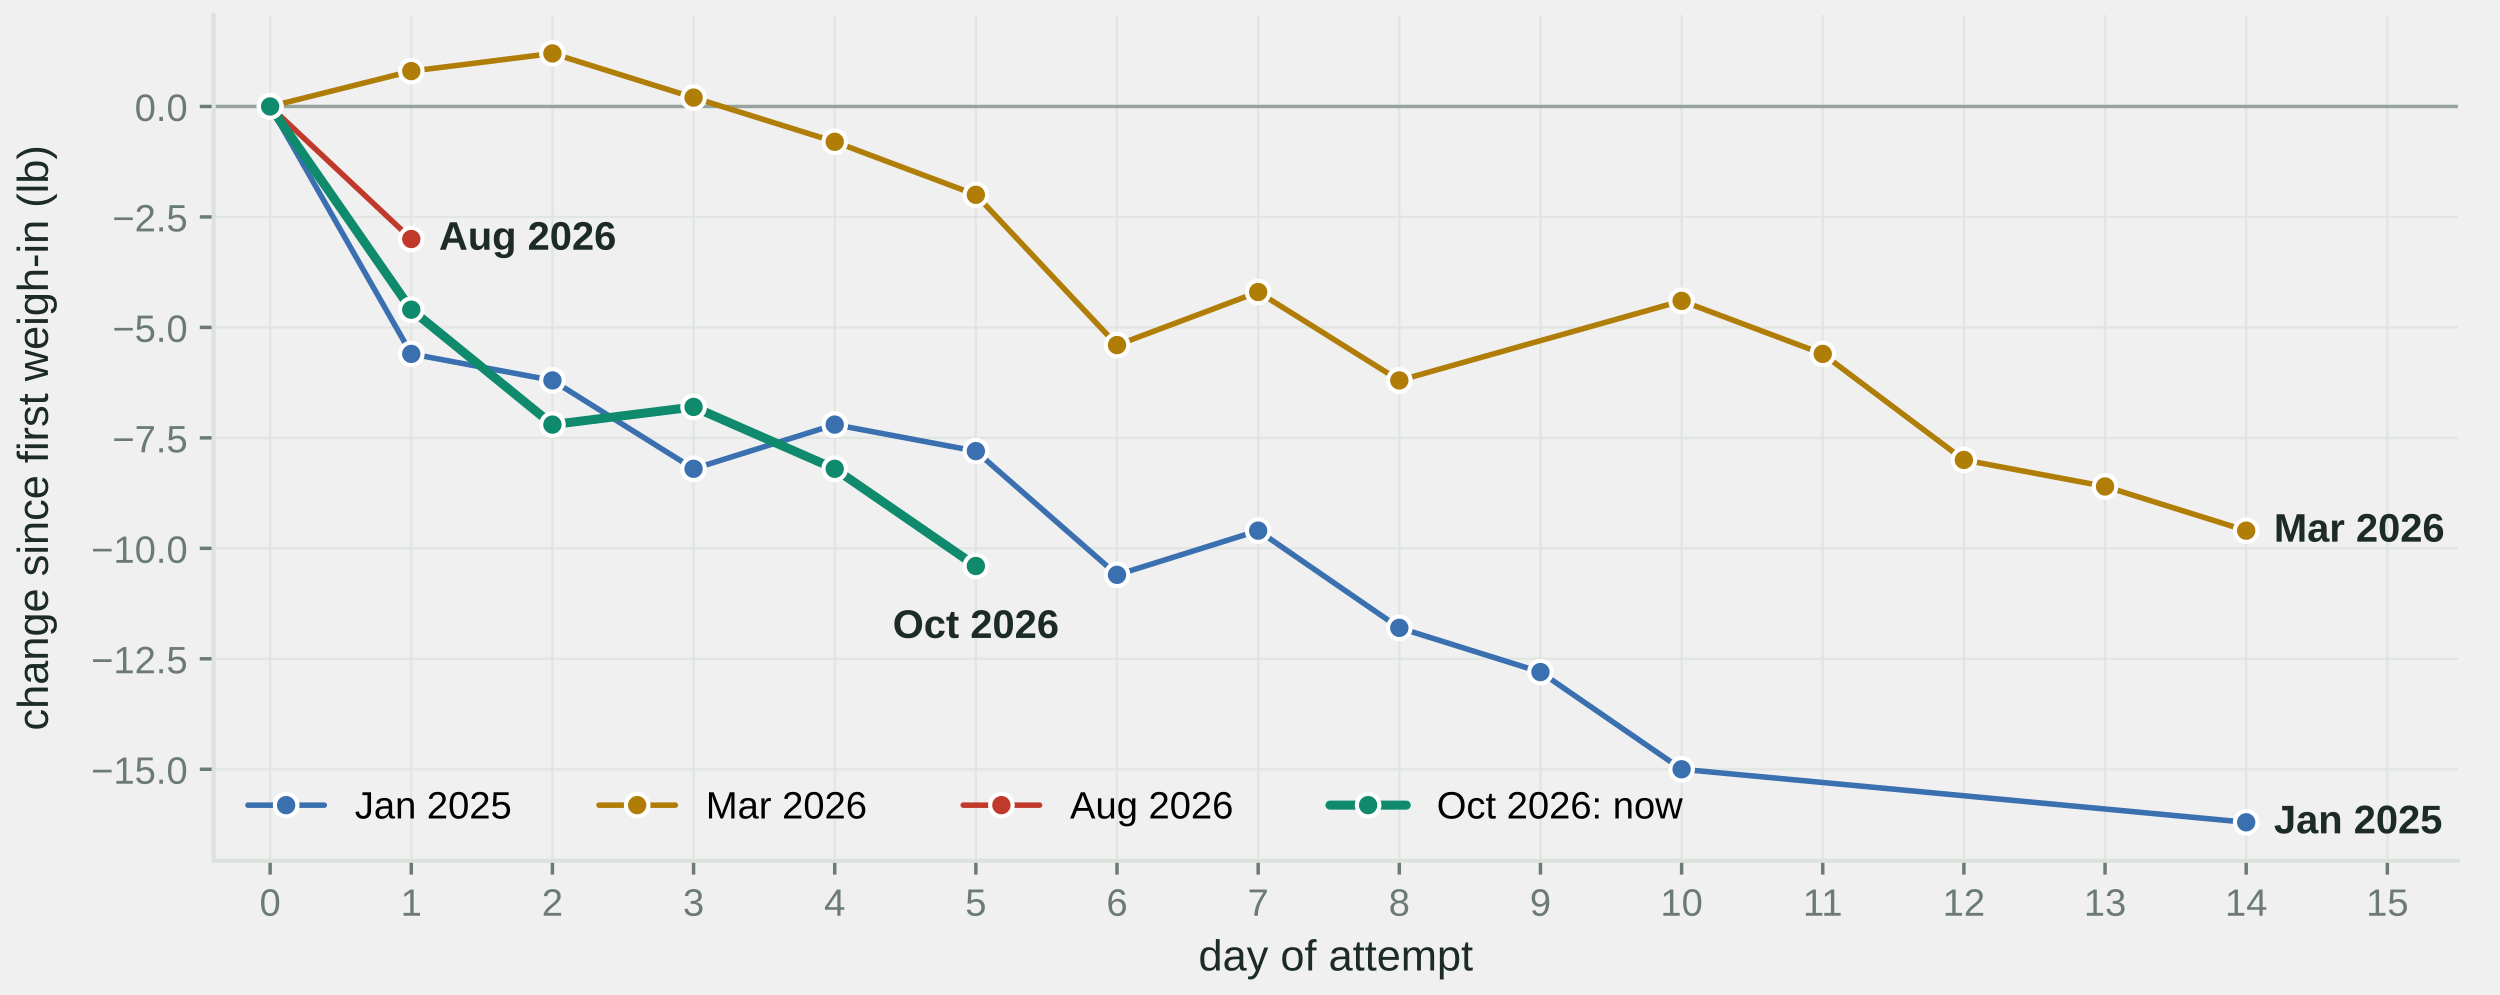
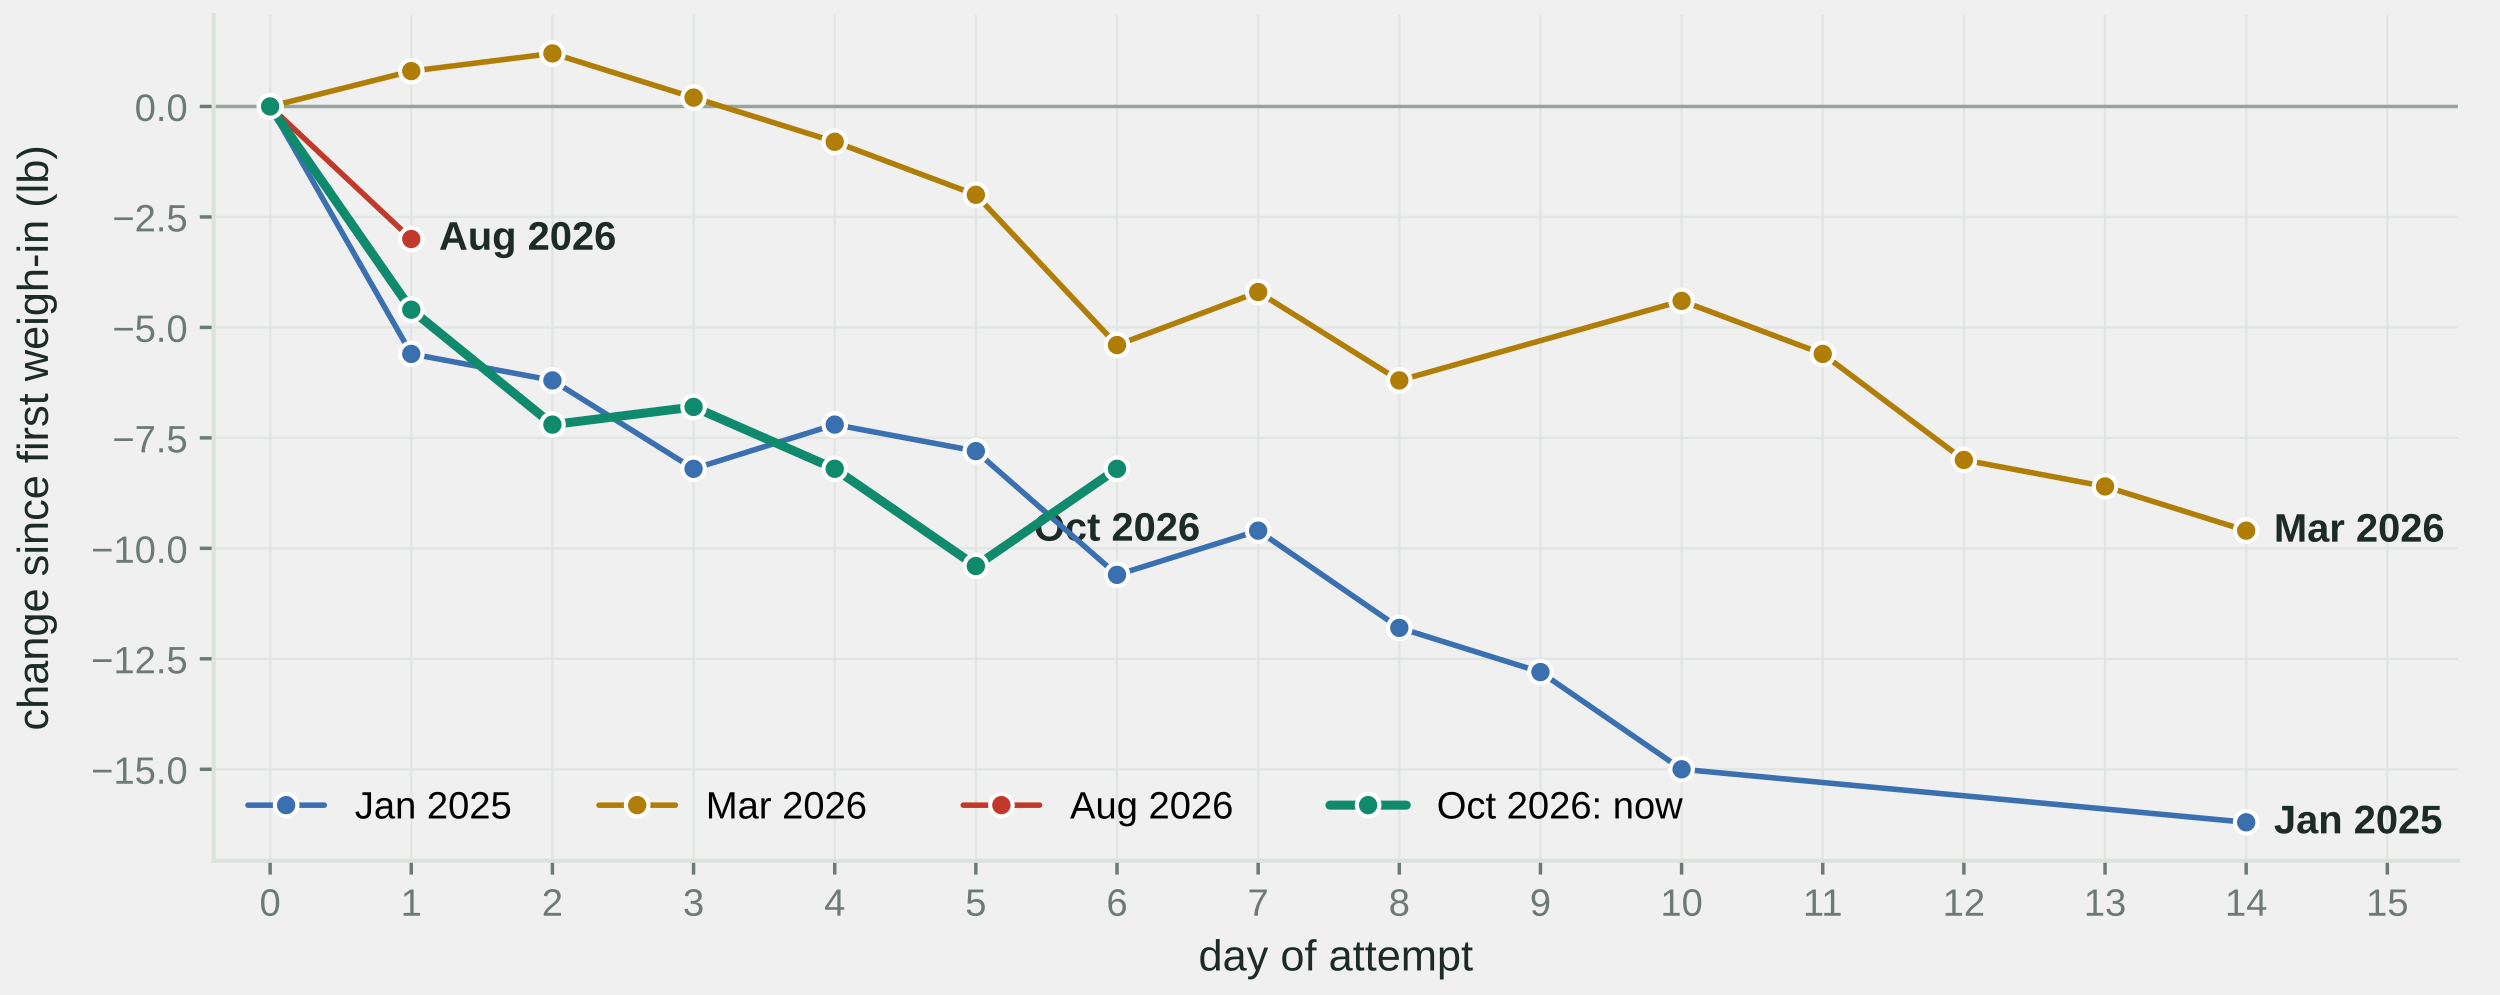
<svg xmlns="http://www.w3.org/2000/svg" xmlns:xlink="http://www.w3.org/1999/xlink" width="721.049pt" height="286.82pt" viewBox="0 0 721.049 286.82" version="1.1">
  <defs>
    <style type="text/css">*{stroke-linejoin: round; stroke-linecap: butt}</style>
  </defs>
  <g id="figure_1">
    <g id="patch_1">
      <path d="M 0 286.82  L 721.049 286.82  L 721.049 0  L 0 0  L 0 286.82  z " style="fill: none" />
    </g>
    <g id="axes_1">
      <g id="patch_2">
        <path d="M 61.627 248.256  L 708.908 248.256  L 708.908 4.32  L 61.627 4.32  L 61.627 248.256  z " style="fill: none" />
      </g>
      <g id="matplotlib.axis_1">
        <g id="xtick_1">
          <g id="line2d_1">
-             <path d="M 77.911 248.256  L 77.911 4.32  " clip-path="url(#p936214cce9)" style="fill: none; stroke: #dce3dd; stroke-opacity: 0.75; stroke-width: 0.7; stroke-linecap: round" />
+             <path d="M 77.911 248.256  L 77.911 4.32  " clip-path="url(#pe3d814dca5)" style="fill: none; stroke: #dce3dd; stroke-opacity: 0.75; stroke-width: 0.7; stroke-linecap: round" />
          </g>
          <g id="line2d_2">
            <defs>
-               <path id="mcc32edf0e0" d="M 0 0  L 0 4  " style="stroke: #6b7a74" />
+               <path id="m0b800eae10" d="M 0 0  L 0 4  " style="stroke: #6b7a74" />
            </defs>
            <g>
-               <use xlink:href="#mcc32edf0e0" x="77.911" y="248.256" style="fill: #6b7a74; stroke: #6b7a74" />
+               <use xlink:href="#m0b800eae10" x="77.911" y="248.256" style="fill: #6b7a74; stroke: #6b7a74" />
            </g>
          </g>
          <g id="text_1">
            <text style="font-size: 11px; font-family: 'Source Sans Pro', 'Source Sans 3', 'Helvetica Neue', 'Arial', 'DejaVu Sans', sans-serif; text-anchor: middle; fill: #6b7a74" x="77.911" y="264.114" transform="rotate(-0 77.91127 264.1143)">0</text>
          </g>
        </g>
        <g id="xtick_2">
          <g id="line2d_3">
-             <path d="M 118.621 248.256  L 118.621 4.32  " clip-path="url(#p936214cce9)" style="fill: none; stroke: #dce3dd; stroke-opacity: 0.75; stroke-width: 0.7; stroke-linecap: round" />
+             <path d="M 118.621 248.256  L 118.621 4.32  " clip-path="url(#pe3d814dca5)" style="fill: none; stroke: #dce3dd; stroke-opacity: 0.75; stroke-width: 0.7; stroke-linecap: round" />
          </g>
          <g id="line2d_4">
            <g>
-               <use xlink:href="#mcc32edf0e0" x="118.621" y="248.256" style="fill: #6b7a74; stroke: #6b7a74" />
+               <use xlink:href="#m0b800eae10" x="118.621" y="248.256" style="fill: #6b7a74; stroke: #6b7a74" />
            </g>
          </g>
          <g id="text_2">
            <text style="font-size: 11px; font-family: 'Source Sans Pro', 'Source Sans 3', 'Helvetica Neue', 'Arial', 'DejaVu Sans', sans-serif; text-anchor: middle; fill: #6b7a74" x="118.621" y="264.114" transform="rotate(-0 118.6207 264.1143)">1</text>
          </g>
        </g>
        <g id="xtick_3">
          <g id="line2d_5">
-             <path d="M 159.33 248.256  L 159.33 4.32  " clip-path="url(#p936214cce9)" style="fill: none; stroke: #dce3dd; stroke-opacity: 0.75; stroke-width: 0.7; stroke-linecap: round" />
+             <path d="M 159.33 248.256  L 159.33 4.32  " clip-path="url(#pe3d814dca5)" style="fill: none; stroke: #dce3dd; stroke-opacity: 0.75; stroke-width: 0.7; stroke-linecap: round" />
          </g>
          <g id="line2d_6">
            <g>
-               <use xlink:href="#mcc32edf0e0" x="159.33" y="248.256" style="fill: #6b7a74; stroke: #6b7a74" />
+               <use xlink:href="#m0b800eae10" x="159.33" y="248.256" style="fill: #6b7a74; stroke: #6b7a74" />
            </g>
          </g>
          <g id="text_3">
            <text style="font-size: 11px; font-family: 'Source Sans Pro', 'Source Sans 3', 'Helvetica Neue', 'Arial', 'DejaVu Sans', sans-serif; text-anchor: middle; fill: #6b7a74" x="159.33" y="264.114" transform="rotate(-0 159.3301 264.1143)">2</text>
          </g>
        </g>
        <g id="xtick_4">
          <g id="line2d_7">
-             <path d="M 200.04 248.256  L 200.04 4.32  " clip-path="url(#p936214cce9)" style="fill: none; stroke: #dce3dd; stroke-opacity: 0.75; stroke-width: 0.7; stroke-linecap: round" />
+             <path d="M 200.04 248.256  L 200.04 4.32  " clip-path="url(#pe3d814dca5)" style="fill: none; stroke: #dce3dd; stroke-opacity: 0.75; stroke-width: 0.7; stroke-linecap: round" />
          </g>
          <g id="line2d_8">
            <g>
-               <use xlink:href="#mcc32edf0e0" x="200.04" y="248.256" style="fill: #6b7a74; stroke: #6b7a74" />
+               <use xlink:href="#m0b800eae10" x="200.04" y="248.256" style="fill: #6b7a74; stroke: #6b7a74" />
            </g>
          </g>
          <g id="text_4">
            <text style="font-size: 11px; font-family: 'Source Sans Pro', 'Source Sans 3', 'Helvetica Neue', 'Arial', 'DejaVu Sans', sans-serif; text-anchor: middle; fill: #6b7a74" x="200.04" y="264.114" transform="rotate(-0 200.0396 264.1143)">3</text>
          </g>
        </g>
        <g id="xtick_5">
          <g id="line2d_9">
-             <path d="M 240.749 248.256  L 240.749 4.32  " clip-path="url(#p936214cce9)" style="fill: none; stroke: #dce3dd; stroke-opacity: 0.75; stroke-width: 0.7; stroke-linecap: round" />
+             <path d="M 240.749 248.256  L 240.749 4.32  " clip-path="url(#pe3d814dca5)" style="fill: none; stroke: #dce3dd; stroke-opacity: 0.75; stroke-width: 0.7; stroke-linecap: round" />
          </g>
          <g id="line2d_10">
            <g>
-               <use xlink:href="#mcc32edf0e0" x="240.749" y="248.256" style="fill: #6b7a74; stroke: #6b7a74" />
+               <use xlink:href="#m0b800eae10" x="240.749" y="248.256" style="fill: #6b7a74; stroke: #6b7a74" />
            </g>
          </g>
          <g id="text_5">
            <text style="font-size: 11px; font-family: 'Source Sans Pro', 'Source Sans 3', 'Helvetica Neue', 'Arial', 'DejaVu Sans', sans-serif; text-anchor: middle; fill: #6b7a74" x="240.749" y="264.114" transform="rotate(-0 240.749 264.1143)">4</text>
          </g>
        </g>
        <g id="xtick_6">
          <g id="line2d_11">
-             <path d="M 281.458 248.256  L 281.458 4.32  " clip-path="url(#p936214cce9)" style="fill: none; stroke: #dce3dd; stroke-opacity: 0.75; stroke-width: 0.7; stroke-linecap: round" />
+             <path d="M 281.458 248.256  L 281.458 4.32  " clip-path="url(#pe3d814dca5)" style="fill: none; stroke: #dce3dd; stroke-opacity: 0.75; stroke-width: 0.7; stroke-linecap: round" />
          </g>
          <g id="line2d_12">
            <g>
-               <use xlink:href="#mcc32edf0e0" x="281.458" y="248.256" style="fill: #6b7a74; stroke: #6b7a74" />
+               <use xlink:href="#m0b800eae10" x="281.458" y="248.256" style="fill: #6b7a74; stroke: #6b7a74" />
            </g>
          </g>
          <g id="text_6">
            <text style="font-size: 11px; font-family: 'Source Sans Pro', 'Source Sans 3', 'Helvetica Neue', 'Arial', 'DejaVu Sans', sans-serif; text-anchor: middle; fill: #6b7a74" x="281.458" y="264.114" transform="rotate(-0 281.4584 264.1143)">5</text>
          </g>
        </g>
        <g id="xtick_7">
          <g id="line2d_13">
-             <path d="M 322.168 248.256  L 322.168 4.32  " clip-path="url(#p936214cce9)" style="fill: none; stroke: #dce3dd; stroke-opacity: 0.75; stroke-width: 0.7; stroke-linecap: round" />
+             <path d="M 322.168 248.256  L 322.168 4.32  " clip-path="url(#pe3d814dca5)" style="fill: none; stroke: #dce3dd; stroke-opacity: 0.75; stroke-width: 0.7; stroke-linecap: round" />
          </g>
          <g id="line2d_14">
            <g>
-               <use xlink:href="#mcc32edf0e0" x="322.168" y="248.256" style="fill: #6b7a74; stroke: #6b7a74" />
+               <use xlink:href="#m0b800eae10" x="322.168" y="248.256" style="fill: #6b7a74; stroke: #6b7a74" />
            </g>
          </g>
          <g id="text_7">
            <text style="font-size: 11px; font-family: 'Source Sans Pro', 'Source Sans 3', 'Helvetica Neue', 'Arial', 'DejaVu Sans', sans-serif; text-anchor: middle; fill: #6b7a74" x="322.168" y="264.114" transform="rotate(-0 322.1679 264.1143)">6</text>
          </g>
        </g>
        <g id="xtick_8">
          <g id="line2d_15">
-             <path d="M 362.877 248.256  L 362.877 4.32  " clip-path="url(#p936214cce9)" style="fill: none; stroke: #dce3dd; stroke-opacity: 0.75; stroke-width: 0.7; stroke-linecap: round" />
+             <path d="M 362.877 248.256  L 362.877 4.32  " clip-path="url(#pe3d814dca5)" style="fill: none; stroke: #dce3dd; stroke-opacity: 0.75; stroke-width: 0.7; stroke-linecap: round" />
          </g>
          <g id="line2d_16">
            <g>
-               <use xlink:href="#mcc32edf0e0" x="362.877" y="248.256" style="fill: #6b7a74; stroke: #6b7a74" />
+               <use xlink:href="#m0b800eae10" x="362.877" y="248.256" style="fill: #6b7a74; stroke: #6b7a74" />
            </g>
          </g>
          <g id="text_8">
            <text style="font-size: 11px; font-family: 'Source Sans Pro', 'Source Sans 3', 'Helvetica Neue', 'Arial', 'DejaVu Sans', sans-serif; text-anchor: middle; fill: #6b7a74" x="362.877" y="264.114" transform="rotate(-0 362.8773 264.1143)">7</text>
          </g>
        </g>
        <g id="xtick_9">
          <g id="line2d_17">
-             <path d="M 403.587 248.256  L 403.587 4.32  " clip-path="url(#p936214cce9)" style="fill: none; stroke: #dce3dd; stroke-opacity: 0.75; stroke-width: 0.7; stroke-linecap: round" />
+             <path d="M 403.587 248.256  L 403.587 4.32  " clip-path="url(#pe3d814dca5)" style="fill: none; stroke: #dce3dd; stroke-opacity: 0.75; stroke-width: 0.7; stroke-linecap: round" />
          </g>
          <g id="line2d_18">
            <g>
-               <use xlink:href="#mcc32edf0e0" x="403.587" y="248.256" style="fill: #6b7a74; stroke: #6b7a74" />
+               <use xlink:href="#m0b800eae10" x="403.587" y="248.256" style="fill: #6b7a74; stroke: #6b7a74" />
            </g>
          </g>
          <g id="text_9">
            <text style="font-size: 11px; font-family: 'Source Sans Pro', 'Source Sans 3', 'Helvetica Neue', 'Arial', 'DejaVu Sans', sans-serif; text-anchor: middle; fill: #6b7a74" x="403.587" y="264.114" transform="rotate(-0 403.5867 264.1143)">8</text>
          </g>
        </g>
        <g id="xtick_10">
          <g id="line2d_19">
-             <path d="M 444.296 248.256  L 444.296 4.32  " clip-path="url(#p936214cce9)" style="fill: none; stroke: #dce3dd; stroke-opacity: 0.75; stroke-width: 0.7; stroke-linecap: round" />
+             <path d="M 444.296 248.256  L 444.296 4.32  " clip-path="url(#pe3d814dca5)" style="fill: none; stroke: #dce3dd; stroke-opacity: 0.75; stroke-width: 0.7; stroke-linecap: round" />
          </g>
          <g id="line2d_20">
            <g>
-               <use xlink:href="#mcc32edf0e0" x="444.296" y="248.256" style="fill: #6b7a74; stroke: #6b7a74" />
+               <use xlink:href="#m0b800eae10" x="444.296" y="248.256" style="fill: #6b7a74; stroke: #6b7a74" />
            </g>
          </g>
          <g id="text_10">
            <text style="font-size: 11px; font-family: 'Source Sans Pro', 'Source Sans 3', 'Helvetica Neue', 'Arial', 'DejaVu Sans', sans-serif; text-anchor: middle; fill: #6b7a74" x="444.296" y="264.114" transform="rotate(-0 444.2962 264.1143)">9</text>
          </g>
        </g>
        <g id="xtick_11">
          <g id="line2d_21">
-             <path d="M 485.006 248.256  L 485.006 4.32  " clip-path="url(#p936214cce9)" style="fill: none; stroke: #dce3dd; stroke-opacity: 0.75; stroke-width: 0.7; stroke-linecap: round" />
+             <path d="M 485.006 248.256  L 485.006 4.32  " clip-path="url(#pe3d814dca5)" style="fill: none; stroke: #dce3dd; stroke-opacity: 0.75; stroke-width: 0.7; stroke-linecap: round" />
          </g>
          <g id="line2d_22">
            <g>
-               <use xlink:href="#mcc32edf0e0" x="485.006" y="248.256" style="fill: #6b7a74; stroke: #6b7a74" />
+               <use xlink:href="#m0b800eae10" x="485.006" y="248.256" style="fill: #6b7a74; stroke: #6b7a74" />
            </g>
          </g>
          <g id="text_11">
            <text style="font-size: 11px; font-family: 'Source Sans Pro', 'Source Sans 3', 'Helvetica Neue', 'Arial', 'DejaVu Sans', sans-serif; text-anchor: middle; fill: #6b7a74" x="485.006" y="264.114" transform="rotate(-0 485.0056 264.1143)">10</text>
          </g>
        </g>
        <g id="xtick_12">
          <g id="line2d_23">
-             <path d="M 525.715 248.256  L 525.715 4.32  " clip-path="url(#p936214cce9)" style="fill: none; stroke: #dce3dd; stroke-opacity: 0.75; stroke-width: 0.7; stroke-linecap: round" />
+             <path d="M 525.715 248.256  L 525.715 4.32  " clip-path="url(#pe3d814dca5)" style="fill: none; stroke: #dce3dd; stroke-opacity: 0.75; stroke-width: 0.7; stroke-linecap: round" />
          </g>
          <g id="line2d_24">
            <g>
-               <use xlink:href="#mcc32edf0e0" x="525.715" y="248.256" style="fill: #6b7a74; stroke: #6b7a74" />
+               <use xlink:href="#m0b800eae10" x="525.715" y="248.256" style="fill: #6b7a74; stroke: #6b7a74" />
            </g>
          </g>
          <g id="text_12">
            <text style="font-size: 11px; font-family: 'Source Sans Pro', 'Source Sans 3', 'Helvetica Neue', 'Arial', 'DejaVu Sans', sans-serif; text-anchor: middle; fill: #6b7a74" x="525.715" y="264.114" transform="rotate(-0 525.715 264.1143)">11</text>
          </g>
        </g>
        <g id="xtick_13">
          <g id="line2d_25">
-             <path d="M 566.424 248.256  L 566.424 4.32  " clip-path="url(#p936214cce9)" style="fill: none; stroke: #dce3dd; stroke-opacity: 0.75; stroke-width: 0.7; stroke-linecap: round" />
+             <path d="M 566.424 248.256  L 566.424 4.32  " clip-path="url(#pe3d814dca5)" style="fill: none; stroke: #dce3dd; stroke-opacity: 0.75; stroke-width: 0.7; stroke-linecap: round" />
          </g>
          <g id="line2d_26">
            <g>
-               <use xlink:href="#mcc32edf0e0" x="566.424" y="248.256" style="fill: #6b7a74; stroke: #6b7a74" />
+               <use xlink:href="#m0b800eae10" x="566.424" y="248.256" style="fill: #6b7a74; stroke: #6b7a74" />
            </g>
          </g>
          <g id="text_13">
            <text style="font-size: 11px; font-family: 'Source Sans Pro', 'Source Sans 3', 'Helvetica Neue', 'Arial', 'DejaVu Sans', sans-serif; text-anchor: middle; fill: #6b7a74" x="566.424" y="264.114" transform="rotate(-0 566.4245 264.1143)">12</text>
          </g>
        </g>
        <g id="xtick_14">
          <g id="line2d_27">
-             <path d="M 607.134 248.256  L 607.134 4.32  " clip-path="url(#p936214cce9)" style="fill: none; stroke: #dce3dd; stroke-opacity: 0.75; stroke-width: 0.7; stroke-linecap: round" />
+             <path d="M 607.134 248.256  L 607.134 4.32  " clip-path="url(#pe3d814dca5)" style="fill: none; stroke: #dce3dd; stroke-opacity: 0.75; stroke-width: 0.7; stroke-linecap: round" />
          </g>
          <g id="line2d_28">
            <g>
-               <use xlink:href="#mcc32edf0e0" x="607.134" y="248.256" style="fill: #6b7a74; stroke: #6b7a74" />
+               <use xlink:href="#m0b800eae10" x="607.134" y="248.256" style="fill: #6b7a74; stroke: #6b7a74" />
            </g>
          </g>
          <g id="text_14">
            <text style="font-size: 11px; font-family: 'Source Sans Pro', 'Source Sans 3', 'Helvetica Neue', 'Arial', 'DejaVu Sans', sans-serif; text-anchor: middle; fill: #6b7a74" x="607.134" y="264.114" transform="rotate(-0 607.1339 264.1143)">13</text>
          </g>
        </g>
        <g id="xtick_15">
          <g id="line2d_29">
-             <path d="M 647.843 248.256  L 647.843 4.32  " clip-path="url(#p936214cce9)" style="fill: none; stroke: #dce3dd; stroke-opacity: 0.75; stroke-width: 0.7; stroke-linecap: round" />
+             <path d="M 647.843 248.256  L 647.843 4.32  " clip-path="url(#pe3d814dca5)" style="fill: none; stroke: #dce3dd; stroke-opacity: 0.75; stroke-width: 0.7; stroke-linecap: round" />
          </g>
          <g id="line2d_30">
            <g>
-               <use xlink:href="#mcc32edf0e0" x="647.843" y="248.256" style="fill: #6b7a74; stroke: #6b7a74" />
+               <use xlink:href="#m0b800eae10" x="647.843" y="248.256" style="fill: #6b7a74; stroke: #6b7a74" />
            </g>
          </g>
          <g id="text_15">
            <text style="font-size: 11px; font-family: 'Source Sans Pro', 'Source Sans 3', 'Helvetica Neue', 'Arial', 'DejaVu Sans', sans-serif; text-anchor: middle; fill: #6b7a74" x="647.843" y="264.114" transform="rotate(-0 647.8433 264.1143)">14</text>
          </g>
        </g>
        <g id="xtick_16">
          <g id="line2d_31">
-             <path d="M 688.553 248.256  L 688.553 4.32  " clip-path="url(#p936214cce9)" style="fill: none; stroke: #dce3dd; stroke-opacity: 0.75; stroke-width: 0.7; stroke-linecap: round" />
+             <path d="M 688.553 248.256  L 688.553 4.32  " clip-path="url(#pe3d814dca5)" style="fill: none; stroke: #dce3dd; stroke-opacity: 0.75; stroke-width: 0.7; stroke-linecap: round" />
          </g>
          <g id="line2d_32">
            <g>
-               <use xlink:href="#mcc32edf0e0" x="688.553" y="248.256" style="fill: #6b7a74; stroke: #6b7a74" />
+               <use xlink:href="#m0b800eae10" x="688.553" y="248.256" style="fill: #6b7a74; stroke: #6b7a74" />
            </g>
          </g>
          <g id="text_16">
            <text style="font-size: 11px; font-family: 'Source Sans Pro', 'Source Sans 3', 'Helvetica Neue', 'Arial', 'DejaVu Sans', sans-serif; text-anchor: middle; fill: #6b7a74" x="688.553" y="264.114" transform="rotate(-0 688.5528 264.1143)">15</text>
          </g>
        </g>
        <g id="text_17">
          <text style="font-size: 12.5px; font-family: 'Source Sans Pro', 'Source Sans 3', 'Helvetica Neue', 'Arial', 'DejaVu Sans', sans-serif; text-anchor: middle; fill: #1c2b26" x="385.267" y="279.9" transform="rotate(-0 385.2675 279.9)">day of attempt</text>
        </g>
      </g>
      <g id="matplotlib.axis_2">
        <g id="ytick_1">
          <g id="line2d_33">
-             <path d="M 61.627 221.874  L 708.908 221.874  " clip-path="url(#p936214cce9)" style="fill: none; stroke: #dce3dd; stroke-opacity: 0.75; stroke-width: 0.7; stroke-linecap: round" />
+             <path d="M 61.627 221.874  L 708.908 221.874  " clip-path="url(#pe3d814dca5)" style="fill: none; stroke: #dce3dd; stroke-opacity: 0.75; stroke-width: 0.7; stroke-linecap: round" />
          </g>
          <g id="line2d_34">
            <defs>
-               <path id="m207255bcf6" d="M 0 0  L -4 0  " style="stroke: #6b7a74" />
+               <path id="m769ecfaf50" d="M 0 0  L -4 0  " style="stroke: #6b7a74" />
            </defs>
            <g>
-               <use xlink:href="#m207255bcf6" x="61.627" y="221.874" style="fill: #6b7a74; stroke: #6b7a74" />
+               <use xlink:href="#m769ecfaf50" x="61.627" y="221.874" style="fill: #6b7a74; stroke: #6b7a74" />
            </g>
          </g>
          <g id="text_18">
            <text style="font-size: 11px; font-family: 'Source Sans Pro', 'Source Sans 3', 'Helvetica Neue', 'Arial', 'DejaVu Sans', sans-serif; text-anchor: end; fill: #6b7a74" x="54.127" y="226.053" transform="rotate(-0 54.1275 226.0533)">−15.0</text>
          </g>
        </g>
        <g id="ytick_2">
          <g id="line2d_35">
-             <path d="M 61.627 190.012  L 708.908 190.012  " clip-path="url(#p936214cce9)" style="fill: none; stroke: #dce3dd; stroke-opacity: 0.75; stroke-width: 0.7; stroke-linecap: round" />
+             <path d="M 61.627 190.012  L 708.908 190.012  " clip-path="url(#pe3d814dca5)" style="fill: none; stroke: #dce3dd; stroke-opacity: 0.75; stroke-width: 0.7; stroke-linecap: round" />
          </g>
          <g id="line2d_36">
            <g>
-               <use xlink:href="#m207255bcf6" x="61.627" y="190.012" style="fill: #6b7a74; stroke: #6b7a74" />
+               <use xlink:href="#m769ecfaf50" x="61.627" y="190.012" style="fill: #6b7a74; stroke: #6b7a74" />
            </g>
          </g>
          <g id="text_19">
            <text style="font-size: 11px; font-family: 'Source Sans Pro', 'Source Sans 3', 'Helvetica Neue', 'Arial', 'DejaVu Sans', sans-serif; text-anchor: end; fill: #6b7a74" x="54.127" y="194.191" transform="rotate(-0 54.1275 194.1913)">−12.5</text>
          </g>
        </g>
        <g id="ytick_3">
          <g id="line2d_37">
-             <path d="M 61.627 158.15  L 708.908 158.15  " clip-path="url(#p936214cce9)" style="fill: none; stroke: #dce3dd; stroke-opacity: 0.75; stroke-width: 0.7; stroke-linecap: round" />
+             <path d="M 61.627 158.15  L 708.908 158.15  " clip-path="url(#pe3d814dca5)" style="fill: none; stroke: #dce3dd; stroke-opacity: 0.75; stroke-width: 0.7; stroke-linecap: round" />
          </g>
          <g id="line2d_38">
            <g>
-               <use xlink:href="#m207255bcf6" x="61.627" y="158.15" style="fill: #6b7a74; stroke: #6b7a74" />
+               <use xlink:href="#m769ecfaf50" x="61.627" y="158.15" style="fill: #6b7a74; stroke: #6b7a74" />
            </g>
          </g>
          <g id="text_20">
            <text style="font-size: 11px; font-family: 'Source Sans Pro', 'Source Sans 3', 'Helvetica Neue', 'Arial', 'DejaVu Sans', sans-serif; text-anchor: end; fill: #6b7a74" x="54.127" y="162.329" transform="rotate(-0 54.1275 162.3292)">−10.0</text>
          </g>
        </g>
        <g id="ytick_4">
          <g id="line2d_39">
-             <path d="M 61.627 126.288  L 708.908 126.288  " clip-path="url(#p936214cce9)" style="fill: none; stroke: #dce3dd; stroke-opacity: 0.75; stroke-width: 0.7; stroke-linecap: round" />
+             <path d="M 61.627 126.288  L 708.908 126.288  " clip-path="url(#pe3d814dca5)" style="fill: none; stroke: #dce3dd; stroke-opacity: 0.75; stroke-width: 0.7; stroke-linecap: round" />
          </g>
          <g id="line2d_40">
            <g>
-               <use xlink:href="#m207255bcf6" x="61.627" y="126.288" style="fill: #6b7a74; stroke: #6b7a74" />
+               <use xlink:href="#m769ecfaf50" x="61.627" y="126.288" style="fill: #6b7a74; stroke: #6b7a74" />
            </g>
          </g>
          <g id="text_21">
            <text style="font-size: 11px; font-family: 'Source Sans Pro', 'Source Sans 3', 'Helvetica Neue', 'Arial', 'DejaVu Sans', sans-serif; text-anchor: end; fill: #6b7a74" x="54.127" y="130.467" transform="rotate(-0 54.1275 130.4671)">−7.5</text>
          </g>
        </g>
        <g id="ytick_5">
          <g id="line2d_41">
-             <path d="M 61.627 94.426  L 708.908 94.426  " clip-path="url(#p936214cce9)" style="fill: none; stroke: #dce3dd; stroke-opacity: 0.75; stroke-width: 0.7; stroke-linecap: round" />
+             <path d="M 61.627 94.426  L 708.908 94.426  " clip-path="url(#pe3d814dca5)" style="fill: none; stroke: #dce3dd; stroke-opacity: 0.75; stroke-width: 0.7; stroke-linecap: round" />
          </g>
          <g id="line2d_42">
            <g>
-               <use xlink:href="#m207255bcf6" x="61.627" y="94.426" style="fill: #6b7a74; stroke: #6b7a74" />
+               <use xlink:href="#m769ecfaf50" x="61.627" y="94.426" style="fill: #6b7a74; stroke: #6b7a74" />
            </g>
          </g>
          <g id="text_22">
            <text style="font-size: 11px; font-family: 'Source Sans Pro', 'Source Sans 3', 'Helvetica Neue', 'Arial', 'DejaVu Sans', sans-serif; text-anchor: end; fill: #6b7a74" x="54.127" y="98.605" transform="rotate(-0 54.1275 98.60507)">−5.0</text>
          </g>
        </g>
        <g id="ytick_6">
          <g id="line2d_43">
-             <path d="M 61.627 62.564  L 708.908 62.564  " clip-path="url(#p936214cce9)" style="fill: none; stroke: #dce3dd; stroke-opacity: 0.75; stroke-width: 0.7; stroke-linecap: round" />
+             <path d="M 61.627 62.564  L 708.908 62.564  " clip-path="url(#pe3d814dca5)" style="fill: none; stroke: #dce3dd; stroke-opacity: 0.75; stroke-width: 0.7; stroke-linecap: round" />
          </g>
          <g id="line2d_44">
            <g>
-               <use xlink:href="#m207255bcf6" x="61.627" y="62.564" style="fill: #6b7a74; stroke: #6b7a74" />
+               <use xlink:href="#m769ecfaf50" x="61.627" y="62.564" style="fill: #6b7a74; stroke: #6b7a74" />
            </g>
          </g>
          <g id="text_23">
            <text style="font-size: 11px; font-family: 'Source Sans Pro', 'Source Sans 3', 'Helvetica Neue', 'Arial', 'DejaVu Sans', sans-serif; text-anchor: end; fill: #6b7a74" x="54.127" y="66.743" transform="rotate(-0 54.1275 66.743)">−2.5</text>
          </g>
        </g>
        <g id="ytick_7">
          <g id="line2d_45">
-             <path d="M 61.627 30.702  L 708.908 30.702  " clip-path="url(#p936214cce9)" style="fill: none; stroke: #dce3dd; stroke-opacity: 0.75; stroke-width: 0.7; stroke-linecap: round" />
+             <path d="M 61.627 30.702  L 708.908 30.702  " clip-path="url(#pe3d814dca5)" style="fill: none; stroke: #dce3dd; stroke-opacity: 0.75; stroke-width: 0.7; stroke-linecap: round" />
          </g>
          <g id="line2d_46">
            <g>
-               <use xlink:href="#m207255bcf6" x="61.627" y="30.702" style="fill: #6b7a74; stroke: #6b7a74" />
+               <use xlink:href="#m769ecfaf50" x="61.627" y="30.702" style="fill: #6b7a74; stroke: #6b7a74" />
            </g>
          </g>
          <g id="text_24">
            <text style="font-size: 11px; font-family: 'Source Sans Pro', 'Source Sans 3', 'Helvetica Neue', 'Arial', 'DejaVu Sans', sans-serif; text-anchor: end; fill: #6b7a74" x="54.127" y="34.881" transform="rotate(-0 54.1275 34.88093)">0.0</text>
          </g>
        </g>
        <g id="text_25">
          <text style="font-size: 12.5px; font-family: 'Source Sans Pro', 'Source Sans 3', 'Helvetica Neue', 'Arial', 'DejaVu Sans', sans-serif; text-anchor: middle; fill: #1c2b26" x="13.818" y="126.288" transform="rotate(-90 13.81805 126.288)">change since first weigh-in (lb)</text>
        </g>
      </g>
      <g id="line2d_47">
-         <path d="M 61.627 30.702  L 708.908 30.702  " clip-path="url(#p936214cce9)" style="fill: none; stroke: #97a49e; stroke-linecap: round" />
+         <path d="M 61.627 30.702  L 708.908 30.702  " clip-path="url(#pe3d814dca5)" style="fill: none; stroke: #97a49e; stroke-linecap: round" />
      </g>
      <g id="patch_3">
        <path d="M 61.627 248.256  L 61.627 4.32  " style="fill: none; stroke: #dce3dd; stroke-width: 1.2; stroke-linejoin: miter; stroke-linecap: square" />
      </g>
      <g id="patch_4">
        <path d="M 61.627 248.256  L 708.908 248.256  " style="fill: none; stroke: #dce3dd; stroke-width: 1.2; stroke-linejoin: miter; stroke-linecap: square" />
      </g>
      <g id="text_26">
        <text style="font-weight: 700; font-size: 11.5px; font-family: 'Source Sans Pro', 'Source Sans 3', 'Helvetica Neue', 'Arial', 'DejaVu Sans', sans-serif; text-anchor: start; fill: #1c2b26" x="655.843" y="240.341" transform="rotate(-0 655.8433 240.3413)">Jan 2025</text>
      </g>
      <g id="text_27">
        <text style="font-weight: 700; font-size: 11.5px; font-family: 'Source Sans Pro', 'Source Sans 3', 'Helvetica Neue', 'Arial', 'DejaVu Sans', sans-serif; text-anchor: start; fill: #1c2b26" x="655.843" y="156.225" transform="rotate(-0 655.8433 156.2254)">Mar 2026</text>
      </g>
      <g id="text_28">
        <text style="font-weight: 700; font-size: 11.5px; font-family: 'Source Sans Pro', 'Source Sans 3', 'Helvetica Neue', 'Arial', 'DejaVu Sans', sans-serif; text-anchor: start; fill: #1c2b26" x="126.621" y="72.02" transform="rotate(-0 126.6207 72.01971)">Aug 2026</text>
      </g>
      <g id="text_29">
-         <text style="font-weight: 700; font-size: 11.5px; font-family: 'Source Sans Pro', 'Source Sans 3', 'Helvetica Neue', 'Arial', 'DejaVu Sans', sans-serif; text-anchor: middle; fill: #1c2b26" x="281.458" y="183.986" transform="rotate(-0 281.4584 183.9862)">Oct 2026</text>
+         <text style="font-weight: 700; font-size: 11.5px; font-family: 'Source Sans Pro', 'Source Sans 3', 'Helvetica Neue', 'Arial', 'DejaVu Sans', sans-serif; text-anchor: middle; fill: #1c2b26" x="322.168" y="155.948" transform="rotate(-0 322.1679 155.9476)">Oct 2026</text>
      </g>
      <g id="line2d_48">
-         <path d="M 77.911 30.702  L 118.621 102.073  L 159.33 109.72  L 200.04 135.209  L 240.749 122.465  L 281.458 130.111  L 322.168 165.797  L 362.877 153.052  L 403.587 181.091  L 444.296 193.836  L 485.006 221.874  L 647.843 237.168  " clip-path="url(#p936214cce9)" style="fill: none; stroke: #3a6fb0; stroke-width: 1.6; stroke-linecap: round" />
+         <path d="M 77.911 30.702  L 118.621 102.073  L 159.33 109.72  L 200.04 135.209  L 240.749 122.465  L 281.458 130.111  L 322.168 165.797  L 362.877 153.052  L 403.587 181.091  L 444.296 193.836  L 485.006 221.874  L 647.843 237.168  " clip-path="url(#pe3d814dca5)" style="fill: none; stroke: #3a6fb0; stroke-width: 1.6; stroke-linecap: round" />
        <defs>
-           <path id="m89de595dfc" d="M 0 3.25  C 0.862 3.25 1.689 2.908 2.298 2.298  C 2.908 1.689 3.25 0.862 3.25 0  C 3.25 -0.862 2.908 -1.689 2.298 -2.298  C 1.689 -2.908 0.862 -3.25 0 -3.25  C -0.862 -3.25 -1.689 -2.908 -2.298 -2.298  C -2.908 -1.689 -3.25 -0.862 -3.25 0  C -3.25 0.862 -2.908 1.689 -2.298 2.298  C -1.689 2.908 -0.862 3.25 0 3.25  z " style="stroke: #ffffff; stroke-width: 1.2" />
+           <path id="m6b7e58509a" d="M 0 3.25  C 0.862 3.25 1.689 2.908 2.298 2.298  C 2.908 1.689 3.25 0.862 3.25 0  C 3.25 -0.862 2.908 -1.689 2.298 -2.298  C 1.689 -2.908 0.862 -3.25 0 -3.25  C -0.862 -3.25 -1.689 -2.908 -2.298 -2.298  C -2.908 -1.689 -3.25 -0.862 -3.25 0  C -3.25 0.862 -2.908 1.689 -2.298 2.298  C -1.689 2.908 -0.862 3.25 0 3.25  z " style="stroke: #ffffff; stroke-width: 1.2" />
        </defs>
-         <g clip-path="url(#p936214cce9)">
-           <use xlink:href="#m89de595dfc" x="77.911" y="30.702" style="fill: #3a6fb0; stroke: #ffffff; stroke-width: 1.2" />
-           <use xlink:href="#m89de595dfc" x="118.621" y="102.073" style="fill: #3a6fb0; stroke: #ffffff; stroke-width: 1.2" />
-           <use xlink:href="#m89de595dfc" x="159.33" y="109.72" style="fill: #3a6fb0; stroke: #ffffff; stroke-width: 1.2" />
-           <use xlink:href="#m89de595dfc" x="200.04" y="135.209" style="fill: #3a6fb0; stroke: #ffffff; stroke-width: 1.2" />
-           <use xlink:href="#m89de595dfc" x="240.749" y="122.465" style="fill: #3a6fb0; stroke: #ffffff; stroke-width: 1.2" />
-           <use xlink:href="#m89de595dfc" x="281.458" y="130.111" style="fill: #3a6fb0; stroke: #ffffff; stroke-width: 1.2" />
-           <use xlink:href="#m89de595dfc" x="322.168" y="165.797" style="fill: #3a6fb0; stroke: #ffffff; stroke-width: 1.2" />
-           <use xlink:href="#m89de595dfc" x="362.877" y="153.052" style="fill: #3a6fb0; stroke: #ffffff; stroke-width: 1.2" />
-           <use xlink:href="#m89de595dfc" x="403.587" y="181.091" style="fill: #3a6fb0; stroke: #ffffff; stroke-width: 1.2" />
-           <use xlink:href="#m89de595dfc" x="444.296" y="193.836" style="fill: #3a6fb0; stroke: #ffffff; stroke-width: 1.2" />
-           <use xlink:href="#m89de595dfc" x="485.006" y="221.874" style="fill: #3a6fb0; stroke: #ffffff; stroke-width: 1.2" />
-           <use xlink:href="#m89de595dfc" x="647.843" y="237.168" style="fill: #3a6fb0; stroke: #ffffff; stroke-width: 1.2" />
+         <g clip-path="url(#pe3d814dca5)">
+           <use xlink:href="#m6b7e58509a" x="77.911" y="30.702" style="fill: #3a6fb0; stroke: #ffffff; stroke-width: 1.2" />
+           <use xlink:href="#m6b7e58509a" x="118.621" y="102.073" style="fill: #3a6fb0; stroke: #ffffff; stroke-width: 1.2" />
+           <use xlink:href="#m6b7e58509a" x="159.33" y="109.72" style="fill: #3a6fb0; stroke: #ffffff; stroke-width: 1.2" />
+           <use xlink:href="#m6b7e58509a" x="200.04" y="135.209" style="fill: #3a6fb0; stroke: #ffffff; stroke-width: 1.2" />
+           <use xlink:href="#m6b7e58509a" x="240.749" y="122.465" style="fill: #3a6fb0; stroke: #ffffff; stroke-width: 1.2" />
+           <use xlink:href="#m6b7e58509a" x="281.458" y="130.111" style="fill: #3a6fb0; stroke: #ffffff; stroke-width: 1.2" />
+           <use xlink:href="#m6b7e58509a" x="322.168" y="165.797" style="fill: #3a6fb0; stroke: #ffffff; stroke-width: 1.2" />
+           <use xlink:href="#m6b7e58509a" x="362.877" y="153.052" style="fill: #3a6fb0; stroke: #ffffff; stroke-width: 1.2" />
+           <use xlink:href="#m6b7e58509a" x="403.587" y="181.091" style="fill: #3a6fb0; stroke: #ffffff; stroke-width: 1.2" />
+           <use xlink:href="#m6b7e58509a" x="444.296" y="193.836" style="fill: #3a6fb0; stroke: #ffffff; stroke-width: 1.2" />
+           <use xlink:href="#m6b7e58509a" x="485.006" y="221.874" style="fill: #3a6fb0; stroke: #ffffff; stroke-width: 1.2" />
+           <use xlink:href="#m6b7e58509a" x="647.843" y="237.168" style="fill: #3a6fb0; stroke: #ffffff; stroke-width: 1.2" />
        </g>
      </g>
      <g id="line2d_49">
-         <path d="M 77.911 30.702  L 118.621 20.506  L 159.33 15.408  L 200.04 28.153  L 240.749 40.898  L 281.458 56.191  L 322.168 99.524  L 362.877 84.23  L 403.587 109.72  L 485.006 86.779  L 525.715 102.073  L 566.424 132.66  L 607.134 140.307  L 647.843 153.052  " clip-path="url(#p936214cce9)" style="fill: none; stroke: #b07d06; stroke-width: 1.6; stroke-linecap: round" />
+         <path d="M 77.911 30.702  L 118.621 20.506  L 159.33 15.408  L 200.04 28.153  L 240.749 40.898  L 281.458 56.191  L 322.168 99.524  L 362.877 84.23  L 403.587 109.72  L 485.006 86.779  L 525.715 102.073  L 566.424 132.66  L 607.134 140.307  L 647.843 153.052  " clip-path="url(#pe3d814dca5)" style="fill: none; stroke: #b07d06; stroke-width: 1.6; stroke-linecap: round" />
        <defs>
-           <path id="m0fbd78df4e" d="M 0 3.25  C 0.862 3.25 1.689 2.908 2.298 2.298  C 2.908 1.689 3.25 0.862 3.25 0  C 3.25 -0.862 2.908 -1.689 2.298 -2.298  C 1.689 -2.908 0.862 -3.25 0 -3.25  C -0.862 -3.25 -1.689 -2.908 -2.298 -2.298  C -2.908 -1.689 -3.25 -0.862 -3.25 0  C -3.25 0.862 -2.908 1.689 -2.298 2.298  C -1.689 2.908 -0.862 3.25 0 3.25  z " style="stroke: #ffffff; stroke-width: 1.2" />
+           <path id="m4f4d803b26" d="M 0 3.25  C 0.862 3.25 1.689 2.908 2.298 2.298  C 2.908 1.689 3.25 0.862 3.25 0  C 3.25 -0.862 2.908 -1.689 2.298 -2.298  C 1.689 -2.908 0.862 -3.25 0 -3.25  C -0.862 -3.25 -1.689 -2.908 -2.298 -2.298  C -2.908 -1.689 -3.25 -0.862 -3.25 0  C -3.25 0.862 -2.908 1.689 -2.298 2.298  C -1.689 2.908 -0.862 3.25 0 3.25  z " style="stroke: #ffffff; stroke-width: 1.2" />
        </defs>
-         <g clip-path="url(#p936214cce9)">
-           <use xlink:href="#m0fbd78df4e" x="77.911" y="30.702" style="fill: #b07d06; stroke: #ffffff; stroke-width: 1.2" />
-           <use xlink:href="#m0fbd78df4e" x="118.621" y="20.506" style="fill: #b07d06; stroke: #ffffff; stroke-width: 1.2" />
-           <use xlink:href="#m0fbd78df4e" x="159.33" y="15.408" style="fill: #b07d06; stroke: #ffffff; stroke-width: 1.2" />
-           <use xlink:href="#m0fbd78df4e" x="200.04" y="28.153" style="fill: #b07d06; stroke: #ffffff; stroke-width: 1.2" />
-           <use xlink:href="#m0fbd78df4e" x="240.749" y="40.898" style="fill: #b07d06; stroke: #ffffff; stroke-width: 1.2" />
-           <use xlink:href="#m0fbd78df4e" x="281.458" y="56.191" style="fill: #b07d06; stroke: #ffffff; stroke-width: 1.2" />
-           <use xlink:href="#m0fbd78df4e" x="322.168" y="99.524" style="fill: #b07d06; stroke: #ffffff; stroke-width: 1.2" />
-           <use xlink:href="#m0fbd78df4e" x="362.877" y="84.23" style="fill: #b07d06; stroke: #ffffff; stroke-width: 1.2" />
-           <use xlink:href="#m0fbd78df4e" x="403.587" y="109.72" style="fill: #b07d06; stroke: #ffffff; stroke-width: 1.2" />
-           <use xlink:href="#m0fbd78df4e" x="485.006" y="86.779" style="fill: #b07d06; stroke: #ffffff; stroke-width: 1.2" />
-           <use xlink:href="#m0fbd78df4e" x="525.715" y="102.073" style="fill: #b07d06; stroke: #ffffff; stroke-width: 1.2" />
-           <use xlink:href="#m0fbd78df4e" x="566.424" y="132.66" style="fill: #b07d06; stroke: #ffffff; stroke-width: 1.2" />
-           <use xlink:href="#m0fbd78df4e" x="607.134" y="140.307" style="fill: #b07d06; stroke: #ffffff; stroke-width: 1.2" />
-           <use xlink:href="#m0fbd78df4e" x="647.843" y="153.052" style="fill: #b07d06; stroke: #ffffff; stroke-width: 1.2" />
+         <g clip-path="url(#pe3d814dca5)">
+           <use xlink:href="#m4f4d803b26" x="77.911" y="30.702" style="fill: #b07d06; stroke: #ffffff; stroke-width: 1.2" />
+           <use xlink:href="#m4f4d803b26" x="118.621" y="20.506" style="fill: #b07d06; stroke: #ffffff; stroke-width: 1.2" />
+           <use xlink:href="#m4f4d803b26" x="159.33" y="15.408" style="fill: #b07d06; stroke: #ffffff; stroke-width: 1.2" />
+           <use xlink:href="#m4f4d803b26" x="200.04" y="28.153" style="fill: #b07d06; stroke: #ffffff; stroke-width: 1.2" />
+           <use xlink:href="#m4f4d803b26" x="240.749" y="40.898" style="fill: #b07d06; stroke: #ffffff; stroke-width: 1.2" />
+           <use xlink:href="#m4f4d803b26" x="281.458" y="56.191" style="fill: #b07d06; stroke: #ffffff; stroke-width: 1.2" />
+           <use xlink:href="#m4f4d803b26" x="322.168" y="99.524" style="fill: #b07d06; stroke: #ffffff; stroke-width: 1.2" />
+           <use xlink:href="#m4f4d803b26" x="362.877" y="84.23" style="fill: #b07d06; stroke: #ffffff; stroke-width: 1.2" />
+           <use xlink:href="#m4f4d803b26" x="403.587" y="109.72" style="fill: #b07d06; stroke: #ffffff; stroke-width: 1.2" />
+           <use xlink:href="#m4f4d803b26" x="485.006" y="86.779" style="fill: #b07d06; stroke: #ffffff; stroke-width: 1.2" />
+           <use xlink:href="#m4f4d803b26" x="525.715" y="102.073" style="fill: #b07d06; stroke: #ffffff; stroke-width: 1.2" />
+           <use xlink:href="#m4f4d803b26" x="566.424" y="132.66" style="fill: #b07d06; stroke: #ffffff; stroke-width: 1.2" />
+           <use xlink:href="#m4f4d803b26" x="607.134" y="140.307" style="fill: #b07d06; stroke: #ffffff; stroke-width: 1.2" />
+           <use xlink:href="#m4f4d803b26" x="647.843" y="153.052" style="fill: #b07d06; stroke: #ffffff; stroke-width: 1.2" />
        </g>
      </g>
      <g id="line2d_50">
-         <path d="M 77.911 30.702  L 118.621 68.936  " clip-path="url(#p936214cce9)" style="fill: none; stroke: #c0392b; stroke-width: 1.6; stroke-linecap: round" />
+         <path d="M 77.911 30.702  L 118.621 68.936  " clip-path="url(#pe3d814dca5)" style="fill: none; stroke: #c0392b; stroke-width: 1.6; stroke-linecap: round" />
        <defs>
-           <path id="m4e13c558d4" d="M 0 3.25  C 0.862 3.25 1.689 2.908 2.298 2.298  C 2.908 1.689 3.25 0.862 3.25 0  C 3.25 -0.862 2.908 -1.689 2.298 -2.298  C 1.689 -2.908 0.862 -3.25 0 -3.25  C -0.862 -3.25 -1.689 -2.908 -2.298 -2.298  C -2.908 -1.689 -3.25 -0.862 -3.25 0  C -3.25 0.862 -2.908 1.689 -2.298 2.298  C -1.689 2.908 -0.862 3.25 0 3.25  z " style="stroke: #ffffff; stroke-width: 1.2" />
+           <path id="m11ce34efa6" d="M 0 3.25  C 0.862 3.25 1.689 2.908 2.298 2.298  C 2.908 1.689 3.25 0.862 3.25 0  C 3.25 -0.862 2.908 -1.689 2.298 -2.298  C 1.689 -2.908 0.862 -3.25 0 -3.25  C -0.862 -3.25 -1.689 -2.908 -2.298 -2.298  C -2.908 -1.689 -3.25 -0.862 -3.25 0  C -3.25 0.862 -2.908 1.689 -2.298 2.298  C -1.689 2.908 -0.862 3.25 0 3.25  z " style="stroke: #ffffff; stroke-width: 1.2" />
        </defs>
-         <g clip-path="url(#p936214cce9)">
-           <use xlink:href="#m4e13c558d4" x="77.911" y="30.702" style="fill: #c0392b; stroke: #ffffff; stroke-width: 1.2" />
-           <use xlink:href="#m4e13c558d4" x="118.621" y="68.936" style="fill: #c0392b; stroke: #ffffff; stroke-width: 1.2" />
+         <g clip-path="url(#pe3d814dca5)">
+           <use xlink:href="#m11ce34efa6" x="77.911" y="30.702" style="fill: #c0392b; stroke: #ffffff; stroke-width: 1.2" />
+           <use xlink:href="#m11ce34efa6" x="118.621" y="68.936" style="fill: #c0392b; stroke: #ffffff; stroke-width: 1.2" />
        </g>
      </g>
      <g id="line2d_51">
-         <path d="M 77.911 30.702  L 118.621 89.328  L 159.33 122.465  L 200.04 117.367  L 240.749 135.209  L 281.458 163.248  " clip-path="url(#p936214cce9)" style="fill: none; stroke: #0f8a6c; stroke-width: 2.6; stroke-linecap: round" />
+         <path d="M 77.911 30.702  L 118.621 89.328  L 159.33 122.465  L 200.04 117.367  L 240.749 135.209  L 281.458 163.248  L 322.168 135.209  " clip-path="url(#pe3d814dca5)" style="fill: none; stroke: #0f8a6c; stroke-width: 2.6; stroke-linecap: round" />
        <defs>
-           <path id="mcc28682d30" d="M 0 3.25  C 0.862 3.25 1.689 2.908 2.298 2.298  C 2.908 1.689 3.25 0.862 3.25 0  C 3.25 -0.862 2.908 -1.689 2.298 -2.298  C 1.689 -2.908 0.862 -3.25 0 -3.25  C -0.862 -3.25 -1.689 -2.908 -2.298 -2.298  C -2.908 -1.689 -3.25 -0.862 -3.25 0  C -3.25 0.862 -2.908 1.689 -2.298 2.298  C -1.689 2.908 -0.862 3.25 0 3.25  z " style="stroke: #ffffff; stroke-width: 1.2" />
+           <path id="m9afe791fae" d="M 0 3.25  C 0.862 3.25 1.689 2.908 2.298 2.298  C 2.908 1.689 3.25 0.862 3.25 0  C 3.25 -0.862 2.908 -1.689 2.298 -2.298  C 1.689 -2.908 0.862 -3.25 0 -3.25  C -0.862 -3.25 -1.689 -2.908 -2.298 -2.298  C -2.908 -1.689 -3.25 -0.862 -3.25 0  C -3.25 0.862 -2.908 1.689 -2.298 2.298  C -1.689 2.908 -0.862 3.25 0 3.25  z " style="stroke: #ffffff; stroke-width: 1.2" />
        </defs>
-         <g clip-path="url(#p936214cce9)">
-           <use xlink:href="#mcc28682d30" x="77.911" y="30.702" style="fill: #0f8a6c; stroke: #ffffff; stroke-width: 1.2" />
-           <use xlink:href="#mcc28682d30" x="118.621" y="89.328" style="fill: #0f8a6c; stroke: #ffffff; stroke-width: 1.2" />
-           <use xlink:href="#mcc28682d30" x="159.33" y="122.465" style="fill: #0f8a6c; stroke: #ffffff; stroke-width: 1.2" />
-           <use xlink:href="#mcc28682d30" x="200.04" y="117.367" style="fill: #0f8a6c; stroke: #ffffff; stroke-width: 1.2" />
-           <use xlink:href="#mcc28682d30" x="240.749" y="135.209" style="fill: #0f8a6c; stroke: #ffffff; stroke-width: 1.2" />
-           <use xlink:href="#mcc28682d30" x="281.458" y="163.248" style="fill: #0f8a6c; stroke: #ffffff; stroke-width: 1.2" />
+         <g clip-path="url(#pe3d814dca5)">
+           <use xlink:href="#m9afe791fae" x="77.911" y="30.702" style="fill: #0f8a6c; stroke: #ffffff; stroke-width: 1.2" />
+           <use xlink:href="#m9afe791fae" x="118.621" y="89.328" style="fill: #0f8a6c; stroke: #ffffff; stroke-width: 1.2" />
+           <use xlink:href="#m9afe791fae" x="159.33" y="122.465" style="fill: #0f8a6c; stroke: #ffffff; stroke-width: 1.2" />
+           <use xlink:href="#m9afe791fae" x="200.04" y="117.367" style="fill: #0f8a6c; stroke: #ffffff; stroke-width: 1.2" />
+           <use xlink:href="#m9afe791fae" x="240.749" y="135.209" style="fill: #0f8a6c; stroke: #ffffff; stroke-width: 1.2" />
+           <use xlink:href="#m9afe791fae" x="281.458" y="163.248" style="fill: #0f8a6c; stroke: #ffffff; stroke-width: 1.2" />
+           <use xlink:href="#m9afe791fae" x="322.168" y="135.209" style="fill: #0f8a6c; stroke: #ffffff; stroke-width: 1.2" />
        </g>
      </g>
      <g id="legend_1">
        <g id="line2d_52">
          <path d="M 71.528 232.218  L 82.528 232.218  L 93.528 232.218  " style="fill: none; stroke: #3a6fb0; stroke-width: 1.6; stroke-linecap: round" />
          <g>
-             <use xlink:href="#m89de595dfc" x="82.528" y="232.218" style="fill: #3a6fb0; stroke: #ffffff; stroke-width: 1.2" />
+             <use xlink:href="#m6b7e58509a" x="82.528" y="232.218" style="fill: #3a6fb0; stroke: #ffffff; stroke-width: 1.2" />
          </g>
        </g>
        <g id="text_30">
          <text style="font-size: 11px; font-family: 'Source Sans Pro', 'Source Sans 3', 'Helvetica Neue', 'Arial', 'DejaVu Sans', sans-serif; text-anchor: start" x="102.328" y="236.068" transform="rotate(-0 102.3275 236.0683)">Jan 2025</text>
        </g>
        <g id="line2d_53">
          <path d="M 172.776 232.218  L 183.776 232.218  L 194.776 232.218  " style="fill: none; stroke: #b07d06; stroke-width: 1.6; stroke-linecap: round" />
          <g>
-             <use xlink:href="#m0fbd78df4e" x="183.776" y="232.218" style="fill: #b07d06; stroke: #ffffff; stroke-width: 1.2" />
+             <use xlink:href="#m4f4d803b26" x="183.776" y="232.218" style="fill: #b07d06; stroke: #ffffff; stroke-width: 1.2" />
          </g>
        </g>
        <g id="text_31">
          <text style="font-size: 11px; font-family: 'Source Sans Pro', 'Source Sans 3', 'Helvetica Neue', 'Arial', 'DejaVu Sans', sans-serif; text-anchor: start" x="203.576" y="236.068" transform="rotate(-0 203.5756 236.0683)">Mar 2026</text>
        </g>
        <g id="line2d_54">
          <path d="M 277.82 232.218  L 288.82 232.218  L 299.82 232.218  " style="fill: none; stroke: #c0392b; stroke-width: 1.6; stroke-linecap: round" />
          <g>
-             <use xlink:href="#m4e13c558d4" x="288.82" y="232.218" style="fill: #c0392b; stroke: #ffffff; stroke-width: 1.2" />
+             <use xlink:href="#m11ce34efa6" x="288.82" y="232.218" style="fill: #c0392b; stroke: #ffffff; stroke-width: 1.2" />
          </g>
        </g>
        <g id="text_32">
          <text style="font-size: 11px; font-family: 'Source Sans Pro', 'Source Sans 3', 'Helvetica Neue', 'Arial', 'DejaVu Sans', sans-serif; text-anchor: start" x="308.62" y="236.068" transform="rotate(-0 308.6205 236.0683)">Aug 2026</text>
        </g>
        <g id="line2d_55">
          <path d="M 383.591 232.218  L 394.591 232.218  L 405.591 232.218  " style="fill: none; stroke: #0f8a6c; stroke-width: 2.6; stroke-linecap: round" />
          <g>
-             <use xlink:href="#mcc28682d30" x="394.591" y="232.218" style="fill: #0f8a6c; stroke: #ffffff; stroke-width: 1.2" />
+             <use xlink:href="#m9afe791fae" x="394.591" y="232.218" style="fill: #0f8a6c; stroke: #ffffff; stroke-width: 1.2" />
          </g>
        </g>
        <g id="text_33">
          <text style="font-size: 11px; font-family: 'Source Sans Pro', 'Source Sans 3', 'Helvetica Neue', 'Arial', 'DejaVu Sans', sans-serif; text-anchor: start" x="414.391" y="236.068" transform="rotate(-0 414.3906 236.0683)">Oct 2026: now</text>
        </g>
      </g>
    </g>
  </g>
  <defs>
-     <clipPath id="p936214cce9">
+     <clipPath id="pe3d814dca5">
      <rect x="61.627" y="4.32" width="647.28" height="243.936" />
    </clipPath>
  </defs>
</svg>
